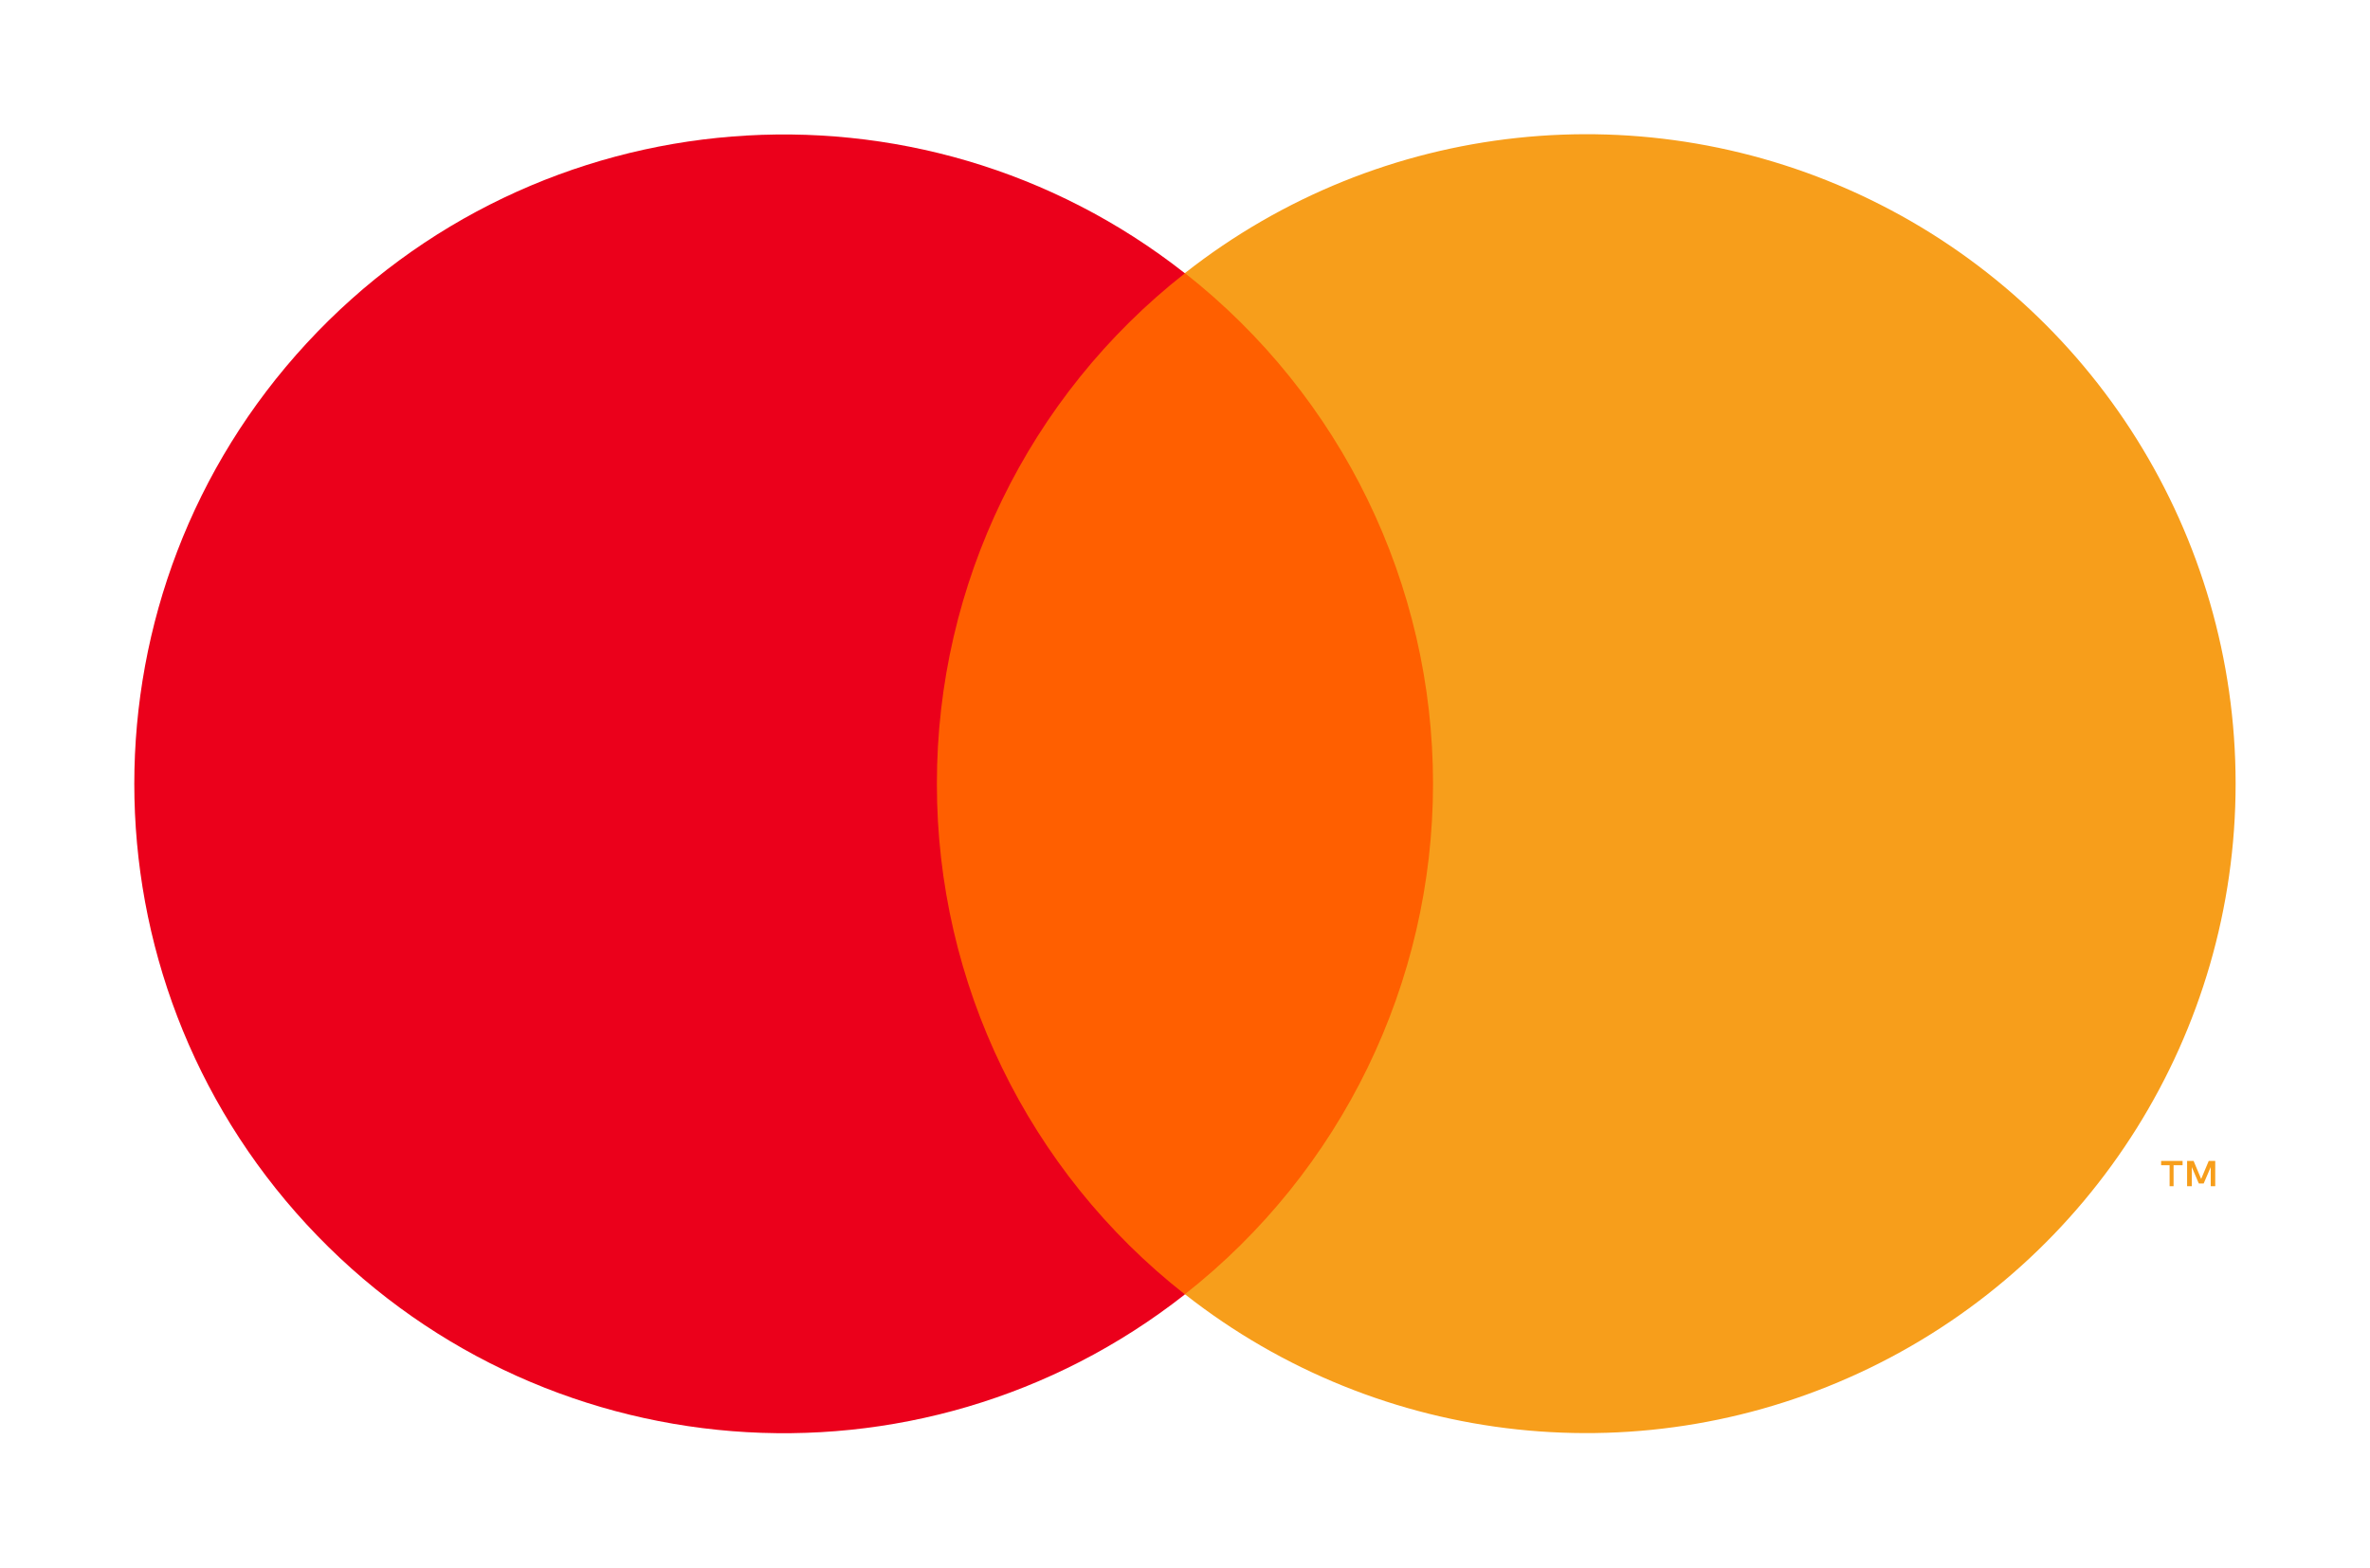
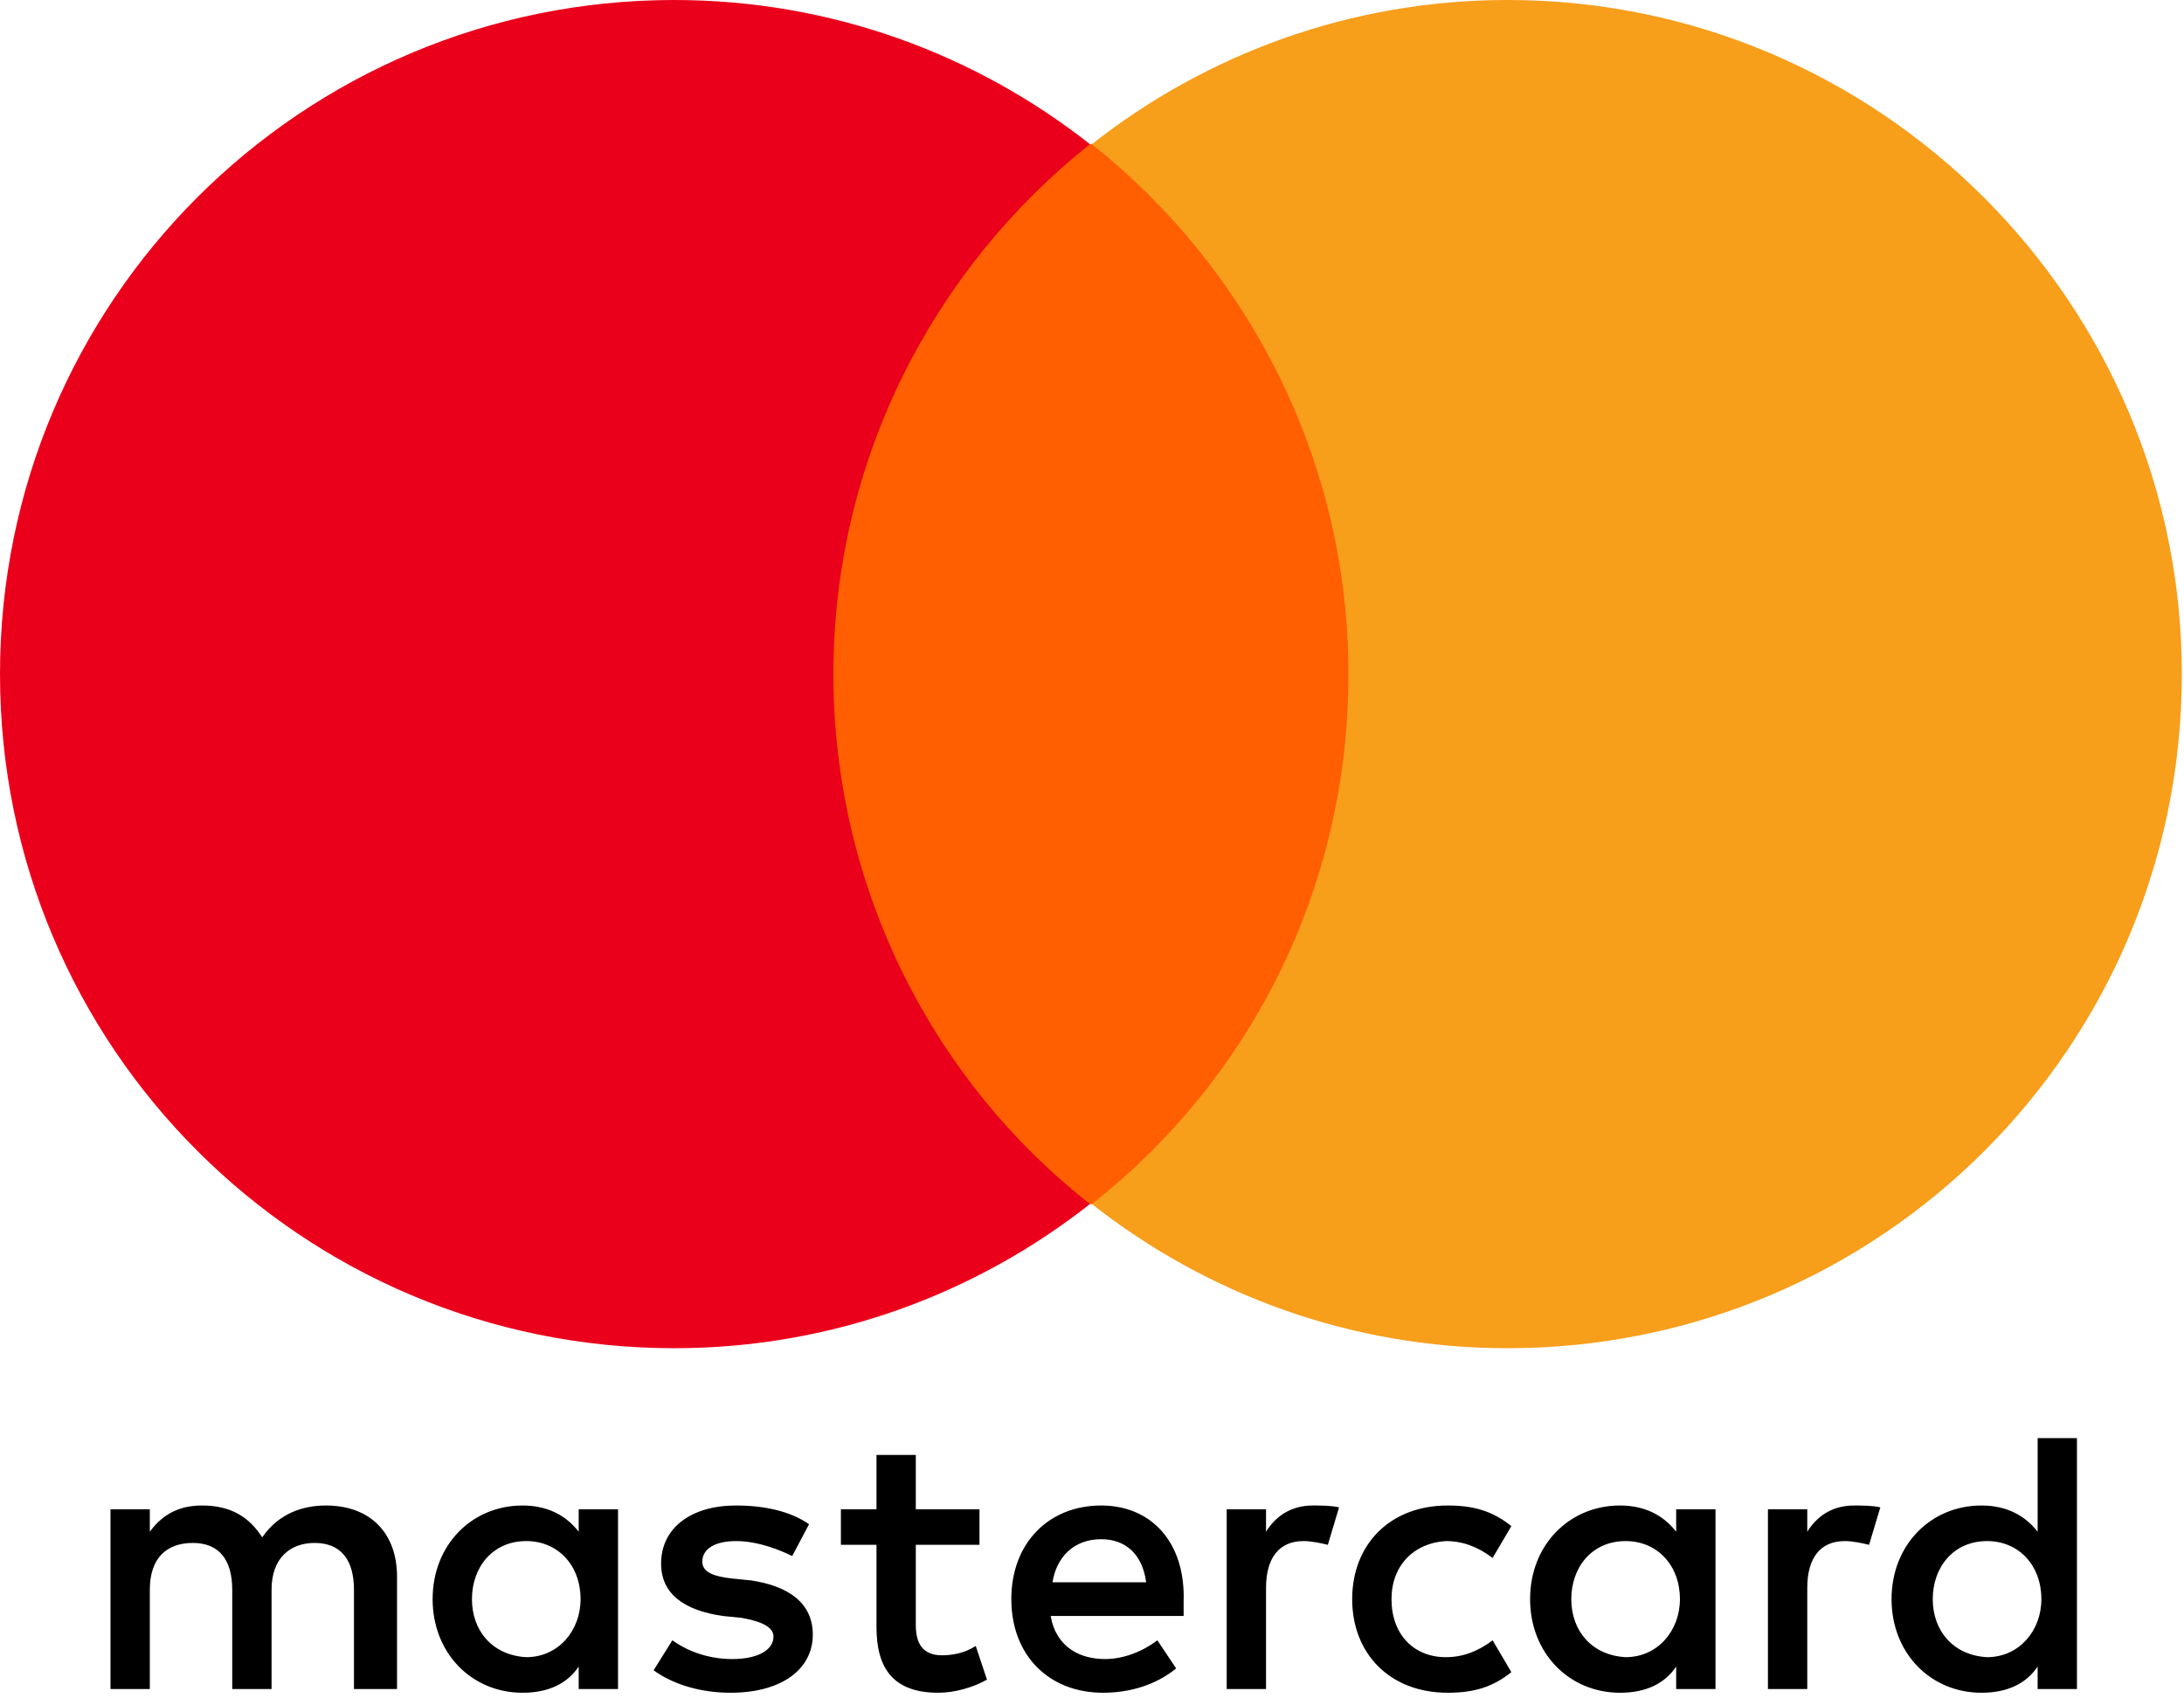
- <svg xmlns="http://www.w3.org/2000/svg" viewBox="0 0 131.39 86.9">
-   <path d="M48.37,15.14h34.66v56.61H48.37Z" fill="#ff5f00" />
-   <path d="M51.94,43.45a35.94,35.94,0,0,1,13.75-28.3,36,36,0,1,0,0,56.61A35.94,35.94,0,0,1,51.94,43.45Z" fill="#eb001b" />
-   <path d="M120.5,65.76V64.6H121v-.24h-1.19v.24h.47v1.16Zm2.31,0v-1.4h-.36l-.42,1-.42-1h-.36v1.4h.26V64.7l.39.91h.27l.39-.91v1.06Z" fill="#f79e1b" />
-   <path d="M123.94,43.45a36,36,0,0,1-58.25,28.3,36,36,0,0,0,0-56.61,36,36,0,0,1,58.25,28.3Z" fill="#f79e1b" />
+ <svg xmlns="http://www.w3.org/2000/svg" width="256px" height="199px" viewBox="0 0 256 199" version="1.1" preserveAspectRatio="xMidYMid">
+   <g>
+     <path d="M46.539,198.011 L46.539,184.84 C46.539,179.791 43.466,176.498 38.197,176.498 C35.563,176.498 32.709,177.376 30.733,180.23 C29.197,177.815 27.002,176.498 23.709,176.498 C21.513,176.498 19.318,177.156 17.562,179.571 L17.562,176.937 L12.952,176.937 L12.952,198.011 L17.562,198.011 L17.562,186.376 C17.562,182.645 19.538,180.888 22.611,180.888 C25.684,180.888 27.221,182.864 27.221,186.376 L27.221,198.011 L31.831,198.011 L31.831,186.376 C31.831,182.645 34.026,180.888 36.88,180.888 C39.954,180.888 41.49,182.864 41.49,186.376 L41.49,198.011 L46.539,198.011 L46.539,198.011 Z M114.811,176.937 L107.348,176.937 L107.348,170.571 L102.738,170.571 L102.738,176.937 L98.567,176.937 L98.567,181.108 L102.738,181.108 L102.738,190.767 C102.738,195.597 104.713,198.45 109.982,198.45 C111.958,198.45 114.153,197.792 115.69,196.914 L114.372,192.962 C113.055,193.84 111.519,194.06 110.421,194.06 C108.226,194.06 107.348,192.743 107.348,190.547 L107.348,181.108 L114.811,181.108 L114.811,176.937 L114.811,176.937 Z M153.887,176.498 C151.253,176.498 149.496,177.815 148.399,179.571 L148.399,176.937 L143.789,176.937 L143.789,198.011 L148.399,198.011 L148.399,186.157 C148.399,182.645 149.935,180.669 152.789,180.669 C153.667,180.669 154.765,180.888 155.643,181.108 L156.96,176.717 C156.082,176.498 154.765,176.498 153.887,176.498 L153.887,176.498 L153.887,176.498 Z M94.835,178.693 C92.639,177.156 89.566,176.498 86.273,176.498 C81.005,176.498 77.492,179.132 77.492,183.303 C77.492,186.816 80.127,188.791 84.737,189.45 L86.932,189.669 C89.347,190.108 90.664,190.767 90.664,191.865 C90.664,193.401 88.908,194.499 85.834,194.499 C82.761,194.499 80.346,193.401 78.809,192.304 L76.614,195.816 C79.029,197.572 82.322,198.45 85.615,198.45 C91.761,198.45 95.274,195.597 95.274,191.645 C95.274,187.913 92.42,185.937 88.029,185.279 L85.834,185.059 C83.858,184.84 82.322,184.401 82.322,183.084 C82.322,181.547 83.858,180.669 86.273,180.669 C88.908,180.669 91.542,181.766 92.859,182.425 L94.835,178.693 L94.835,178.693 Z M217.33,176.498 C214.695,176.498 212.939,177.815 211.841,179.571 L211.841,176.937 L207.231,176.937 L207.231,198.011 L211.841,198.011 L211.841,186.157 C211.841,182.645 213.378,180.669 216.232,180.669 C217.11,180.669 218.208,180.888 219.086,181.108 L220.403,176.717 C219.525,176.498 218.208,176.498 217.33,176.498 L217.33,176.498 L217.33,176.498 Z M158.497,187.474 C158.497,193.84 162.887,198.45 169.693,198.45 C172.766,198.45 174.961,197.792 177.156,196.036 L174.961,192.304 C173.205,193.621 171.449,194.279 169.473,194.279 C165.741,194.279 163.107,191.645 163.107,187.474 C163.107,183.523 165.741,180.888 169.473,180.669 C171.449,180.669 173.205,181.327 174.961,182.645 L177.156,178.913 C174.961,177.156 172.766,176.498 169.693,176.498 C162.887,176.498 158.497,181.108 158.497,187.474 L158.497,187.474 L158.497,187.474 Z M201.085,187.474 L201.085,176.937 L196.475,176.937 L196.475,179.571 C194.938,177.596 192.743,176.498 189.889,176.498 C183.962,176.498 179.352,181.108 179.352,187.474 C179.352,193.84 183.962,198.45 189.889,198.45 C192.962,198.45 195.158,197.353 196.475,195.377 L196.475,198.011 L201.085,198.011 L201.085,187.474 Z M184.181,187.474 C184.181,183.742 186.596,180.669 190.547,180.669 C194.279,180.669 196.914,183.523 196.914,187.474 C196.914,191.206 194.279,194.279 190.547,194.279 C186.596,194.06 184.181,191.206 184.181,187.474 L184.181,187.474 Z M129.081,176.498 C122.934,176.498 118.543,180.888 118.543,187.474 C118.543,194.06 122.934,198.45 129.3,198.45 C132.373,198.45 135.447,197.572 137.862,195.597 L135.666,192.304 C133.91,193.621 131.715,194.499 129.52,194.499 C126.666,194.499 123.812,193.182 123.153,189.45 L138.74,189.45 L138.74,187.694 C138.959,180.888 135.008,176.498 129.081,176.498 L129.081,176.498 L129.081,176.498 Z M129.081,180.449 C131.934,180.449 133.91,182.206 134.349,185.498 L123.373,185.498 C123.812,182.645 125.788,180.449 129.081,180.449 L129.081,180.449 Z M243.453,187.474 L243.453,168.595 L238.843,168.595 L238.843,179.571 C237.306,177.596 235.111,176.498 232.257,176.498 C226.33,176.498 221.72,181.108 221.72,187.474 C221.72,193.84 226.33,198.45 232.257,198.45 C235.331,198.45 237.526,197.353 238.843,195.377 L238.843,198.011 L243.453,198.011 L243.453,187.474 Z M226.55,187.474 C226.55,183.742 228.964,180.669 232.916,180.669 C236.648,180.669 239.282,183.523 239.282,187.474 C239.282,191.206 236.648,194.279 232.916,194.279 C228.964,194.06 226.55,191.206 226.55,187.474 L226.55,187.474 Z M72.443,187.474 L72.443,176.937 L67.833,176.937 L67.833,179.571 C66.296,177.596 64.101,176.498 61.247,176.498 C55.32,176.498 50.71,181.108 50.71,187.474 C50.71,193.84 55.32,198.45 61.247,198.45 C64.321,198.45 66.516,197.353 67.833,195.377 L67.833,198.011 L72.443,198.011 L72.443,187.474 Z M55.32,187.474 C55.32,183.742 57.735,180.669 61.686,180.669 C65.418,180.669 68.053,183.523 68.053,187.474 C68.053,191.206 65.418,194.279 61.686,194.279 C57.735,194.06 55.32,191.206 55.32,187.474 Z" fill="#000000" />
+     <rect fill="#FF5F00" x="93.298" y="16.903" width="69.15" height="124.251" />
+     <path d="M97.689,79.029 C97.689,53.784 109.543,31.392 127.763,16.903 C114.372,6.366 97.469,-1.94737475e-05 79.029,-1.94737475e-05 C35.343,-1.94737475e-05 1.7258174e-06,35.343 1.7258174e-06,79.029 C1.7258174e-06,122.714 35.343,158.058 79.029,158.058 C97.469,158.058 114.372,151.692 127.763,141.154 C109.543,126.885 97.689,104.274 97.689,79.029 Z" fill="#EB001B" />
+     <path d="M255.746,79.029 C255.746,122.714 220.403,158.058 176.717,158.058 C158.277,158.058 141.374,151.692 127.983,141.154 C146.423,126.666 158.058,104.274 158.058,79.029 C158.058,53.784 146.203,31.392 127.983,16.903 C141.374,6.366 158.277,-1.94737475e-05 176.717,-1.94737475e-05 C220.403,-1.94737475e-05 255.746,35.563 255.746,79.029 Z" fill="#F79E1B" />
+   </g>
</svg>
